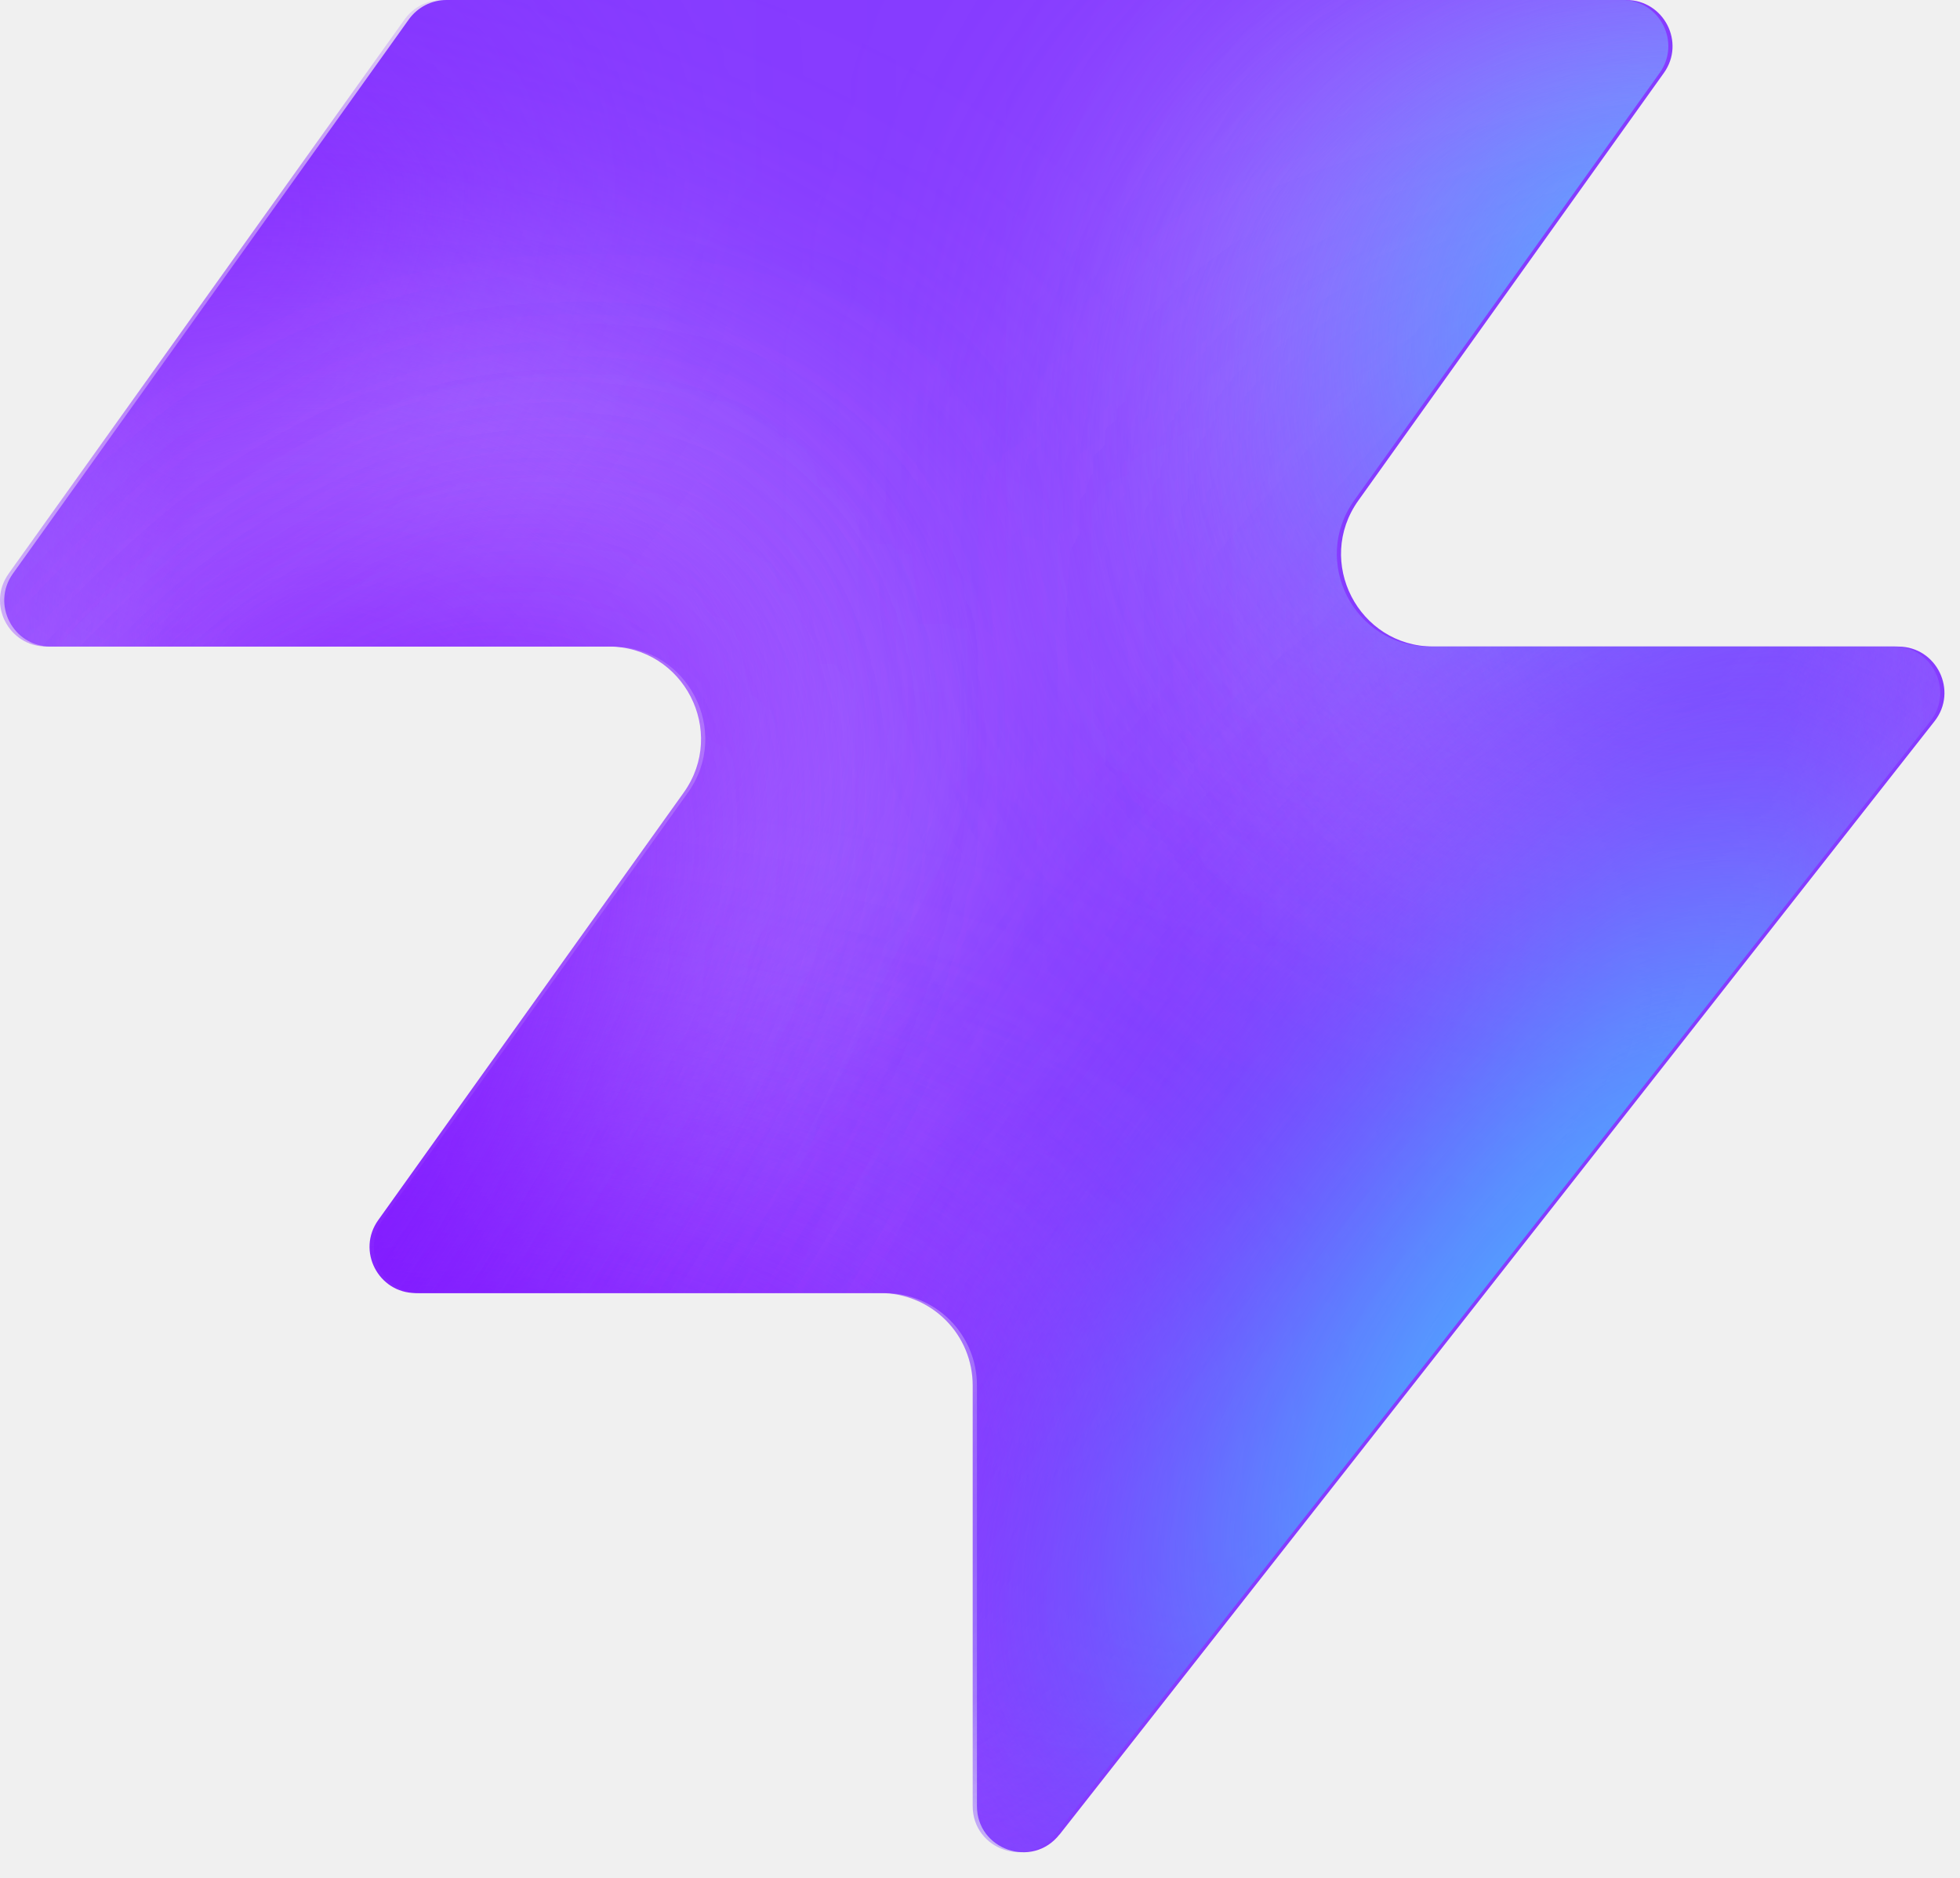
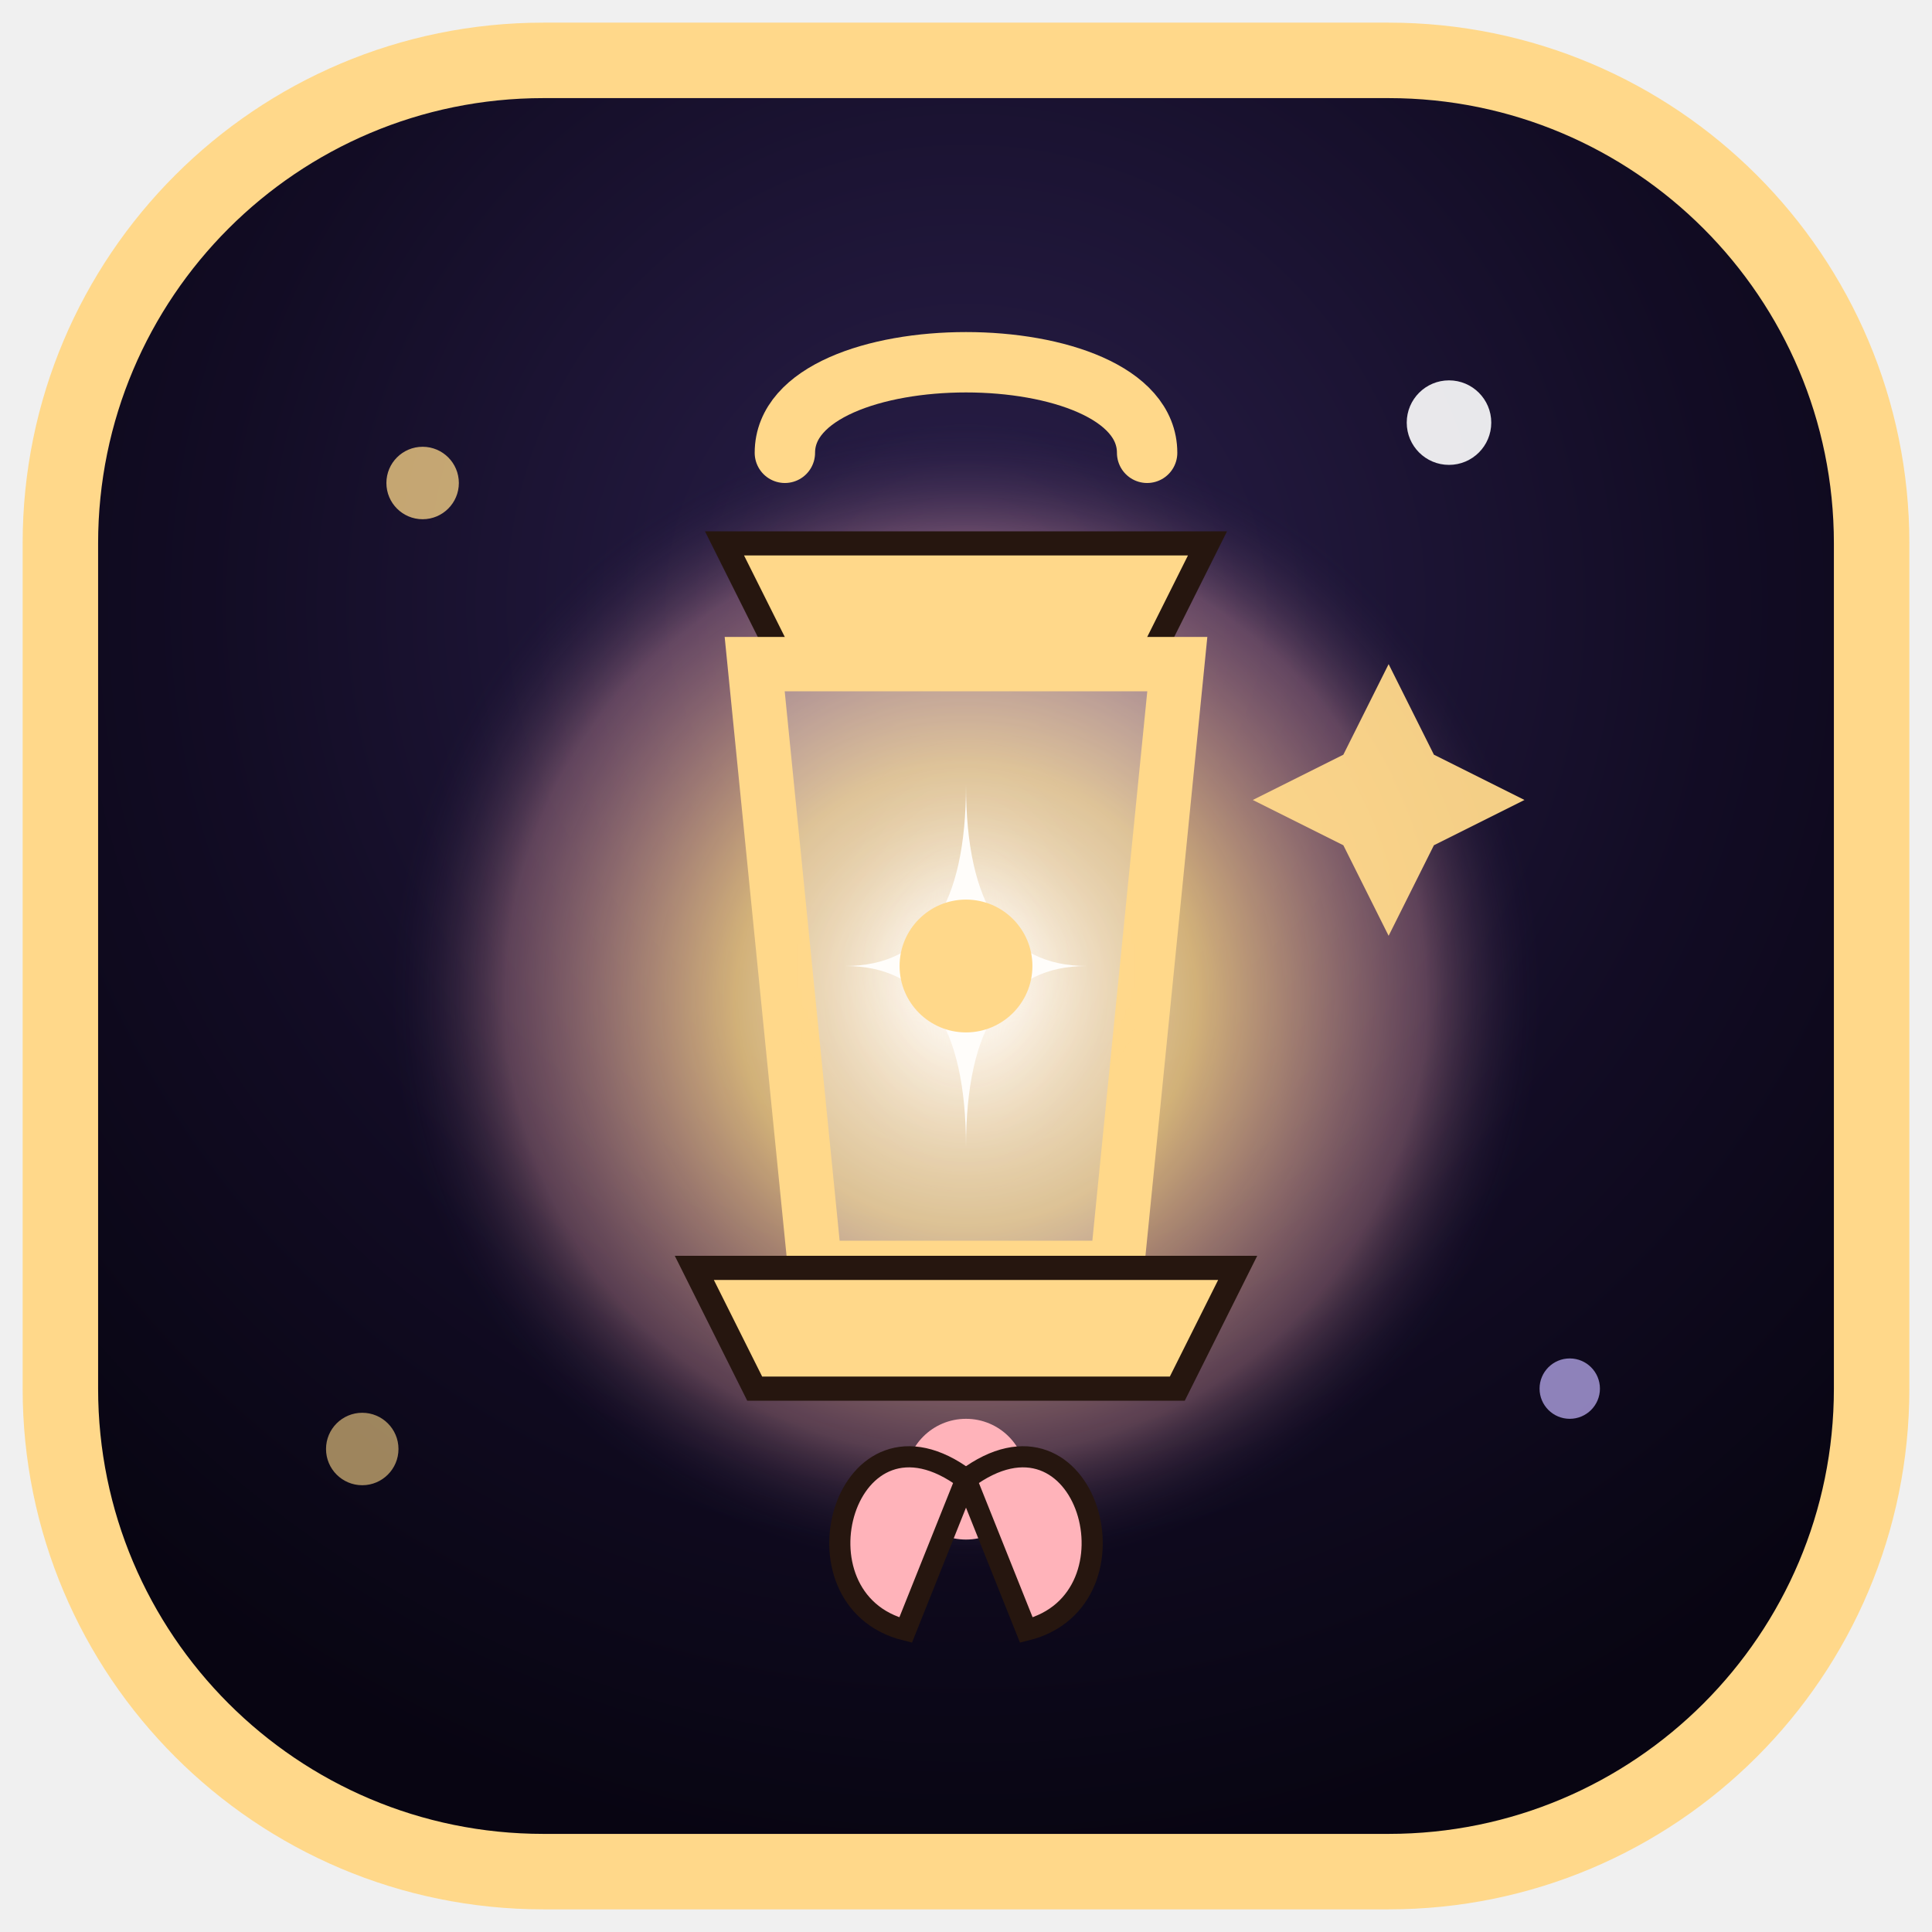
- <svg xmlns="http://www.w3.org/2000/svg" width="48" height="46" fill="none" viewBox="0 0 48 46">
-   <path fill="#863bff" d="M25.946 44.938c-.664.845-2.021.375-2.021-.698V33.937a2.26 2.26 0 0 0-2.262-2.262H10.287c-.92 0-1.456-1.04-.92-1.788l7.48-10.471c1.07-1.497 0-3.578-1.842-3.578H1.237c-.92 0-1.456-1.04-.92-1.788L10.013.474c.214-.297.556-.474.92-.474h28.894c.92 0 1.456 1.04.92 1.788l-7.48 10.471c-1.07 1.498 0 3.579 1.842 3.579h11.377c.943 0 1.473 1.088.89 1.83L25.947 44.94z" style="fill:#863bff;fill:color(display-p3 .525 .23 1);fill-opacity:1" />
-   <mask id="a" width="48" height="46" x="0" y="0" maskUnits="userSpaceOnUse" style="mask-type:alpha">
-     <path fill="#000" d="M25.842 44.938c-.664.844-2.021.375-2.021-.698V33.937a2.26 2.26 0 0 0-2.262-2.262H10.183c-.92 0-1.456-1.04-.92-1.788l7.48-10.471c1.07-1.498 0-3.579-1.842-3.579H1.133c-.92 0-1.456-1.04-.92-1.787L9.91.473c.214-.297.556-.474.92-.474h28.894c.92 0 1.456 1.04.92 1.788l-7.48 10.471c-1.07 1.498 0 3.578 1.842 3.578h11.377c.943 0 1.473 1.088.89 1.832L25.843 44.94z" style="fill:#000;fill-opacity:1" />
-   </mask>
-   <g mask="url(#a)">
-     <g filter="url(#b)">
-       <ellipse cx="5.508" cy="14.704" fill="#ede6ff" rx="5.508" ry="14.704" style="fill:#ede6ff;fill:color(display-p3 .927 .903 1);fill-opacity:1" transform="matrix(.00324 1 1 -.00324 -4.47 31.516)" />
-     </g>
-     <g filter="url(#c)">
-       <ellipse cx="10.399" cy="29.851" fill="#ede6ff" rx="10.399" ry="29.851" style="fill:#ede6ff;fill:color(display-p3 .927 .903 1);fill-opacity:1" transform="matrix(.00324 1 1 -.00324 -39.328 7.883)" />
-     </g>
-     <g filter="url(#d)">
-       <ellipse cx="5.508" cy="30.487" fill="#7e14ff" rx="5.508" ry="30.487" style="fill:#7e14ff;fill:color(display-p3 .492 .077 1);fill-opacity:1" transform="rotate(89.814 -25.913 -14.639)scale(1 -1)" />
-     </g>
-     <g filter="url(#e)">
-       <ellipse cx="5.508" cy="30.599" fill="#7e14ff" rx="5.508" ry="30.599" style="fill:#7e14ff;fill:color(display-p3 .492 .077 1);fill-opacity:1" transform="rotate(89.814 -32.644 -3.334)scale(1 -1)" />
-     </g>
-     <g filter="url(#f)">
-       <ellipse cx="5.508" cy="30.599" fill="#7e14ff" rx="5.508" ry="30.599" style="fill:#7e14ff;fill:color(display-p3 .492 .077 1);fill-opacity:1" transform="matrix(.00324 1 1 -.00324 -34.34 30.47)" />
-     </g>
-     <g filter="url(#g)">
-       <ellipse cx="14.072" cy="22.078" fill="#ede6ff" rx="14.072" ry="22.078" style="fill:#ede6ff;fill:color(display-p3 .927 .903 1);fill-opacity:1" transform="rotate(93.35 24.506 48.493)scale(-1 1)" />
-     </g>
-     <g filter="url(#h)">
-       <ellipse cx="3.47" cy="21.501" fill="#7e14ff" rx="3.47" ry="21.501" style="fill:#7e14ff;fill:color(display-p3 .492 .077 1);fill-opacity:1" transform="rotate(89.009 28.708 47.59)scale(-1 1)" />
-     </g>
-     <g filter="url(#i)">
-       <ellipse cx="3.47" cy="21.501" fill="#7e14ff" rx="3.47" ry="21.501" style="fill:#7e14ff;fill:color(display-p3 .492 .077 1);fill-opacity:1" transform="rotate(89.009 28.708 47.59)scale(-1 1)" />
-     </g>
-     <g filter="url(#j)">
-       <ellipse cx=".387" cy="8.972" fill="#7e14ff" rx="4.407" ry="29.108" style="fill:#7e14ff;fill:color(display-p3 .492 .077 1);fill-opacity:1" transform="rotate(39.51 .387 8.972)" />
-     </g>
-     <g filter="url(#k)">
-       <ellipse cx="47.523" cy="-6.092" fill="#7e14ff" rx="4.407" ry="29.108" style="fill:#7e14ff;fill:color(display-p3 .492 .077 1);fill-opacity:1" transform="rotate(37.892 47.523 -6.092)" />
-     </g>
-     <g filter="url(#l)">
-       <ellipse cx="41.412" cy="6.333" fill="#47bfff" rx="5.971" ry="9.665" style="fill:#47bfff;fill:color(display-p3 .28 .748 1);fill-opacity:1" transform="rotate(37.892 41.412 6.333)" />
-     </g>
-     <g filter="url(#m)">
-       <ellipse cx="-1.879" cy="38.332" fill="#7e14ff" rx="4.407" ry="29.108" style="fill:#7e14ff;fill:color(display-p3 .492 .077 1);fill-opacity:1" transform="rotate(37.892 -1.88 38.332)" />
-     </g>
-     <g filter="url(#n)">
-       <ellipse cx="-1.879" cy="38.332" fill="#7e14ff" rx="4.407" ry="29.108" style="fill:#7e14ff;fill:color(display-p3 .492 .077 1);fill-opacity:1" transform="rotate(37.892 -1.88 38.332)" />
-     </g>
-     <g filter="url(#o)">
-       <ellipse cx="35.651" cy="29.907" fill="#7e14ff" rx="4.407" ry="29.108" style="fill:#7e14ff;fill:color(display-p3 .492 .077 1);fill-opacity:1" transform="rotate(37.892 35.651 29.907)" />
-     </g>
-     <g filter="url(#p)">
-       <ellipse cx="38.418" cy="32.4" fill="#47bfff" rx="5.971" ry="15.297" style="fill:#47bfff;fill:color(display-p3 .28 .748 1);fill-opacity:1" transform="rotate(37.892 38.418 32.4)" />
-     </g>
-   </g>
+ <svg xmlns="http://www.w3.org/2000/svg" viewBox="0 0 64 64" width="64" height="64">
  <defs>
-     <filter id="b" width="60.045" height="41.654" x="-19.77" y="16.149" color-interpolation-filters="sRGB" filterUnits="userSpaceOnUse">
-       <feFlood flood-opacity="0" result="BackgroundImageFix" />
-       <feBlend in="SourceGraphic" in2="BackgroundImageFix" result="shape" />
-       <feGaussianBlur result="effect1_foregroundBlur_2002_17158" stdDeviation="7.659" />
-     </filter>
-     <filter id="c" width="90.34" height="51.437" x="-54.613" y="-7.533" color-interpolation-filters="sRGB" filterUnits="userSpaceOnUse">
-       <feFlood flood-opacity="0" result="BackgroundImageFix" />
-       <feBlend in="SourceGraphic" in2="BackgroundImageFix" result="shape" />
-       <feGaussianBlur result="effect1_foregroundBlur_2002_17158" stdDeviation="7.659" />
-     </filter>
-     <filter id="d" width="79.355" height="29.4" x="-49.64" y="2.03" color-interpolation-filters="sRGB" filterUnits="userSpaceOnUse">
-       <feFlood flood-opacity="0" result="BackgroundImageFix" />
-       <feBlend in="SourceGraphic" in2="BackgroundImageFix" result="shape" />
-       <feGaussianBlur result="effect1_foregroundBlur_2002_17158" stdDeviation="4.596" />
-     </filter>
-     <filter id="e" width="79.579" height="29.4" x="-45.045" y="20.029" color-interpolation-filters="sRGB" filterUnits="userSpaceOnUse">
-       <feFlood flood-opacity="0" result="BackgroundImageFix" />
-       <feBlend in="SourceGraphic" in2="BackgroundImageFix" result="shape" />
-       <feGaussianBlur result="effect1_foregroundBlur_2002_17158" stdDeviation="4.596" />
-     </filter>
-     <filter id="f" width="79.579" height="29.4" x="-43.513" y="21.178" color-interpolation-filters="sRGB" filterUnits="userSpaceOnUse">
-       <feFlood flood-opacity="0" result="BackgroundImageFix" />
-       <feBlend in="SourceGraphic" in2="BackgroundImageFix" result="shape" />
-       <feGaussianBlur result="effect1_foregroundBlur_2002_17158" stdDeviation="4.596" />
-     </filter>
-     <filter id="g" width="74.749" height="58.852" x="15.756" y="-17.901" color-interpolation-filters="sRGB" filterUnits="userSpaceOnUse">
-       <feFlood flood-opacity="0" result="BackgroundImageFix" />
-       <feBlend in="SourceGraphic" in2="BackgroundImageFix" result="shape" />
-       <feGaussianBlur result="effect1_foregroundBlur_2002_17158" stdDeviation="7.659" />
-     </filter>
-     <filter id="h" width="61.377" height="25.362" x="23.548" y="2.284" color-interpolation-filters="sRGB" filterUnits="userSpaceOnUse">
-       <feFlood flood-opacity="0" result="BackgroundImageFix" />
-       <feBlend in="SourceGraphic" in2="BackgroundImageFix" result="shape" />
-       <feGaussianBlur result="effect1_foregroundBlur_2002_17158" stdDeviation="4.596" />
-     </filter>
-     <filter id="i" width="61.377" height="25.362" x="23.548" y="2.284" color-interpolation-filters="sRGB" filterUnits="userSpaceOnUse">
-       <feFlood flood-opacity="0" result="BackgroundImageFix" />
-       <feBlend in="SourceGraphic" in2="BackgroundImageFix" result="shape" />
-       <feGaussianBlur result="effect1_foregroundBlur_2002_17158" stdDeviation="4.596" />
-     </filter>
-     <filter id="j" width="56.045" height="63.649" x="-27.636" y="-22.853" color-interpolation-filters="sRGB" filterUnits="userSpaceOnUse">
-       <feFlood flood-opacity="0" result="BackgroundImageFix" />
-       <feBlend in="SourceGraphic" in2="BackgroundImageFix" result="shape" />
-       <feGaussianBlur result="effect1_foregroundBlur_2002_17158" stdDeviation="4.596" />
-     </filter>
-     <filter id="k" width="54.814" height="64.646" x="20.116" y="-38.415" color-interpolation-filters="sRGB" filterUnits="userSpaceOnUse">
-       <feFlood flood-opacity="0" result="BackgroundImageFix" />
-       <feBlend in="SourceGraphic" in2="BackgroundImageFix" result="shape" />
-       <feGaussianBlur result="effect1_foregroundBlur_2002_17158" stdDeviation="4.596" />
-     </filter>
-     <filter id="l" width="33.541" height="35.313" x="24.641" y="-11.323" color-interpolation-filters="sRGB" filterUnits="userSpaceOnUse">
-       <feFlood flood-opacity="0" result="BackgroundImageFix" />
-       <feBlend in="SourceGraphic" in2="BackgroundImageFix" result="shape" />
-       <feGaussianBlur result="effect1_foregroundBlur_2002_17158" stdDeviation="4.596" />
-     </filter>
-     <filter id="m" width="54.814" height="64.646" x="-29.286" y="6.009" color-interpolation-filters="sRGB" filterUnits="userSpaceOnUse">
-       <feFlood flood-opacity="0" result="BackgroundImageFix" />
-       <feBlend in="SourceGraphic" in2="BackgroundImageFix" result="shape" />
-       <feGaussianBlur result="effect1_foregroundBlur_2002_17158" stdDeviation="4.596" />
-     </filter>
-     <filter id="n" width="54.814" height="64.646" x="-29.286" y="6.009" color-interpolation-filters="sRGB" filterUnits="userSpaceOnUse">
-       <feFlood flood-opacity="0" result="BackgroundImageFix" />
-       <feBlend in="SourceGraphic" in2="BackgroundImageFix" result="shape" />
-       <feGaussianBlur result="effect1_foregroundBlur_2002_17158" stdDeviation="4.596" />
-     </filter>
-     <filter id="o" width="54.814" height="64.646" x="8.244" y="-2.416" color-interpolation-filters="sRGB" filterUnits="userSpaceOnUse">
-       <feFlood flood-opacity="0" result="BackgroundImageFix" />
-       <feBlend in="SourceGraphic" in2="BackgroundImageFix" result="shape" />
-       <feGaussianBlur result="effect1_foregroundBlur_2002_17158" stdDeviation="4.596" />
-     </filter>
-     <filter id="p" width="39.409" height="43.623" x="18.713" y="10.588" color-interpolation-filters="sRGB" filterUnits="userSpaceOnUse">
-       <feFlood flood-opacity="0" result="BackgroundImageFix" />
-       <feBlend in="SourceGraphic" in2="BackgroundImageFix" result="shape" />
-       <feGaussianBlur result="effect1_foregroundBlur_2002_17158" stdDeviation="4.596" />
+     <radialGradient id="skyGrad" cx="50%" cy="30%" r="70%">
+       <stop offset="0%" stop-color="#2a1f4a" />
+       <stop offset="60%" stop-color="#120c24" />
+       <stop offset="100%" stop-color="#080512" />
+     </radialGradient>
+     <radialGradient id="glowGrad" cx="50%" cy="50%" r="50%">
+       <stop offset="0%" stop-color="#fff8f1" stop-opacity="1" />
+       <stop offset="40%" stop-color="#ffd88a" stop-opacity="0.8" />
+       <stop offset="80%" stop-color="#ffb3ba" stop-opacity="0.3" />
+       <stop offset="100%" stop-color="#2a1f4a" stop-opacity="0" />
+     </radialGradient>
+     <filter id="goldGlow" x="-20%" y="-20%" width="140%" height="140%">
+       <feGaussianBlur stdDeviation="1.5" result="blur" />
+       <feComposite in="SourceGraphic" in2="blur" operator="over" />
    </filter>
  </defs>
+   <rect x="2" y="2" width="60" height="60" rx="16" fill="url(#skyGrad)" stroke="#ffd88a" stroke-width="2.5" />
+   <circle cx="14" cy="16" r="1.2" fill="#ffd88a" opacity="0.75" />
+   <circle cx="48" cy="14" r="1.4" fill="#ffffff" opacity="0.9" />
+   <circle cx="52" cy="46" r="1" fill="#c4b5fd" opacity="0.7" />
+   <circle cx="12" cy="48" r="1.2" fill="#ffd88a" opacity="0.6" />
+   <circle cx="32" cy="33" r="19" fill="url(#glowGrad)" />
+   <path d="M26 15 C26 11, 38 11, 38 15" fill="none" stroke="#ffd88a" stroke-width="2" stroke-linecap="round" />
+   <path d="M24 18 L40 18 L38 22 L26 22 Z" fill="#ffd88a" stroke="#26160f" stroke-width="0.8" />
+   <path d="M25 22 L39 22 L37 42 L27 42 Z" fill="rgba(255, 248, 241, 0.25)" stroke="#ffd88a" stroke-width="1.8" />
+   <path d="M32 26 Q32 32 36 32 Q32 32 32 38 Q32 32 28 32 Q32 32 32 26 Z" fill="#fffdfa" filter="url(#goldGlow)" />
+   <circle cx="32" cy="32" r="2.2" fill="#ffd88a" />
+   <path d="M23 42 L41 42 L39 46 L25 46 Z" fill="#ffd88a" stroke="#26160f" stroke-width="0.8" />
+   <circle cx="32" cy="49" r="2" fill="#ffb3ba" />
+   <path d="M32 49 C28 46, 26 53, 30 54 Z" fill="#ffb3ba" stroke="#26160f" stroke-width="0.7" />
+   <path d="M32 49 C36 46, 38 53, 34 54 Z" fill="#ffb3ba" stroke="#26160f" stroke-width="0.7" />
+   <path d="M46 22 L47.5 25 L50.5 26.5 L47.5 28 L46 31 L44.5 28 L41.5 26.5 L44.5 25 Z" fill="#ffd88a" opacity="0.95" />
</svg>
